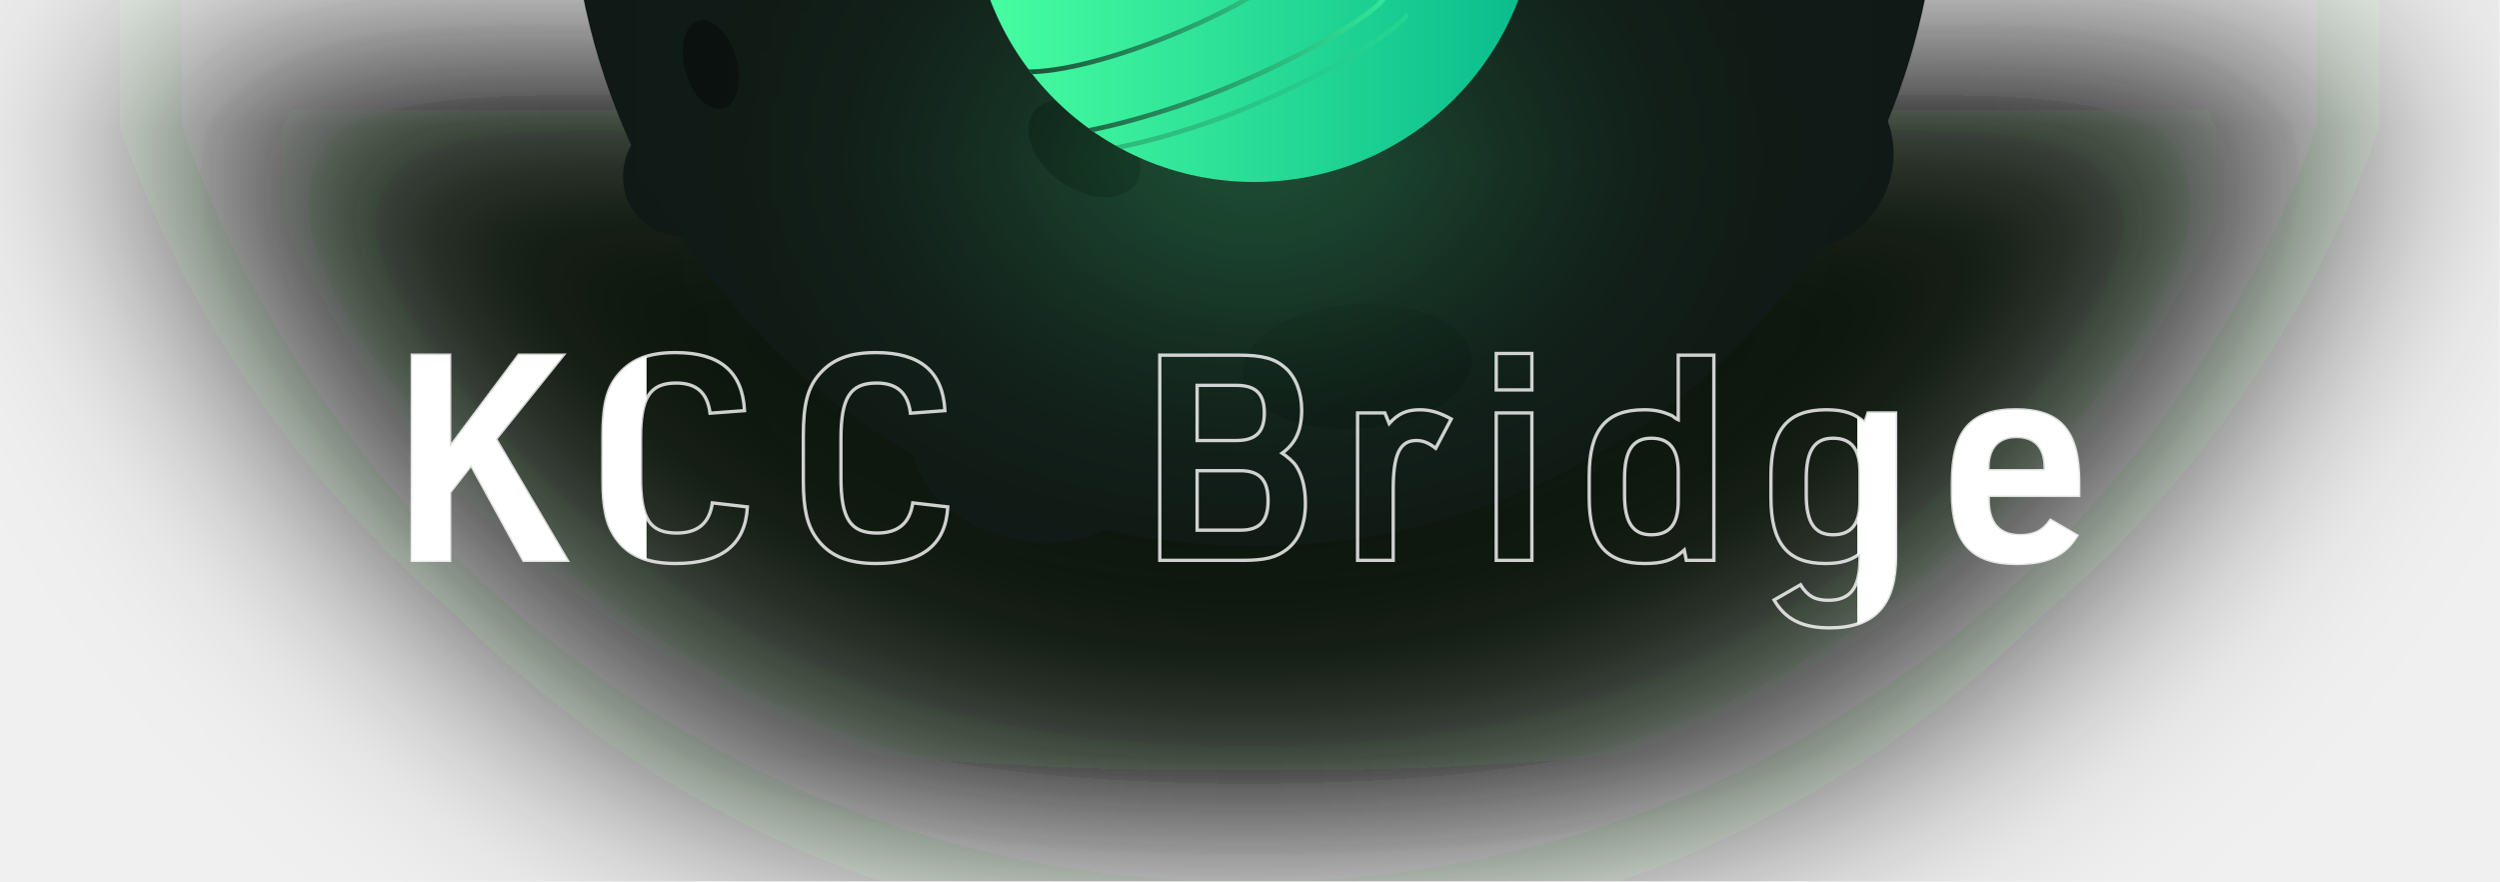
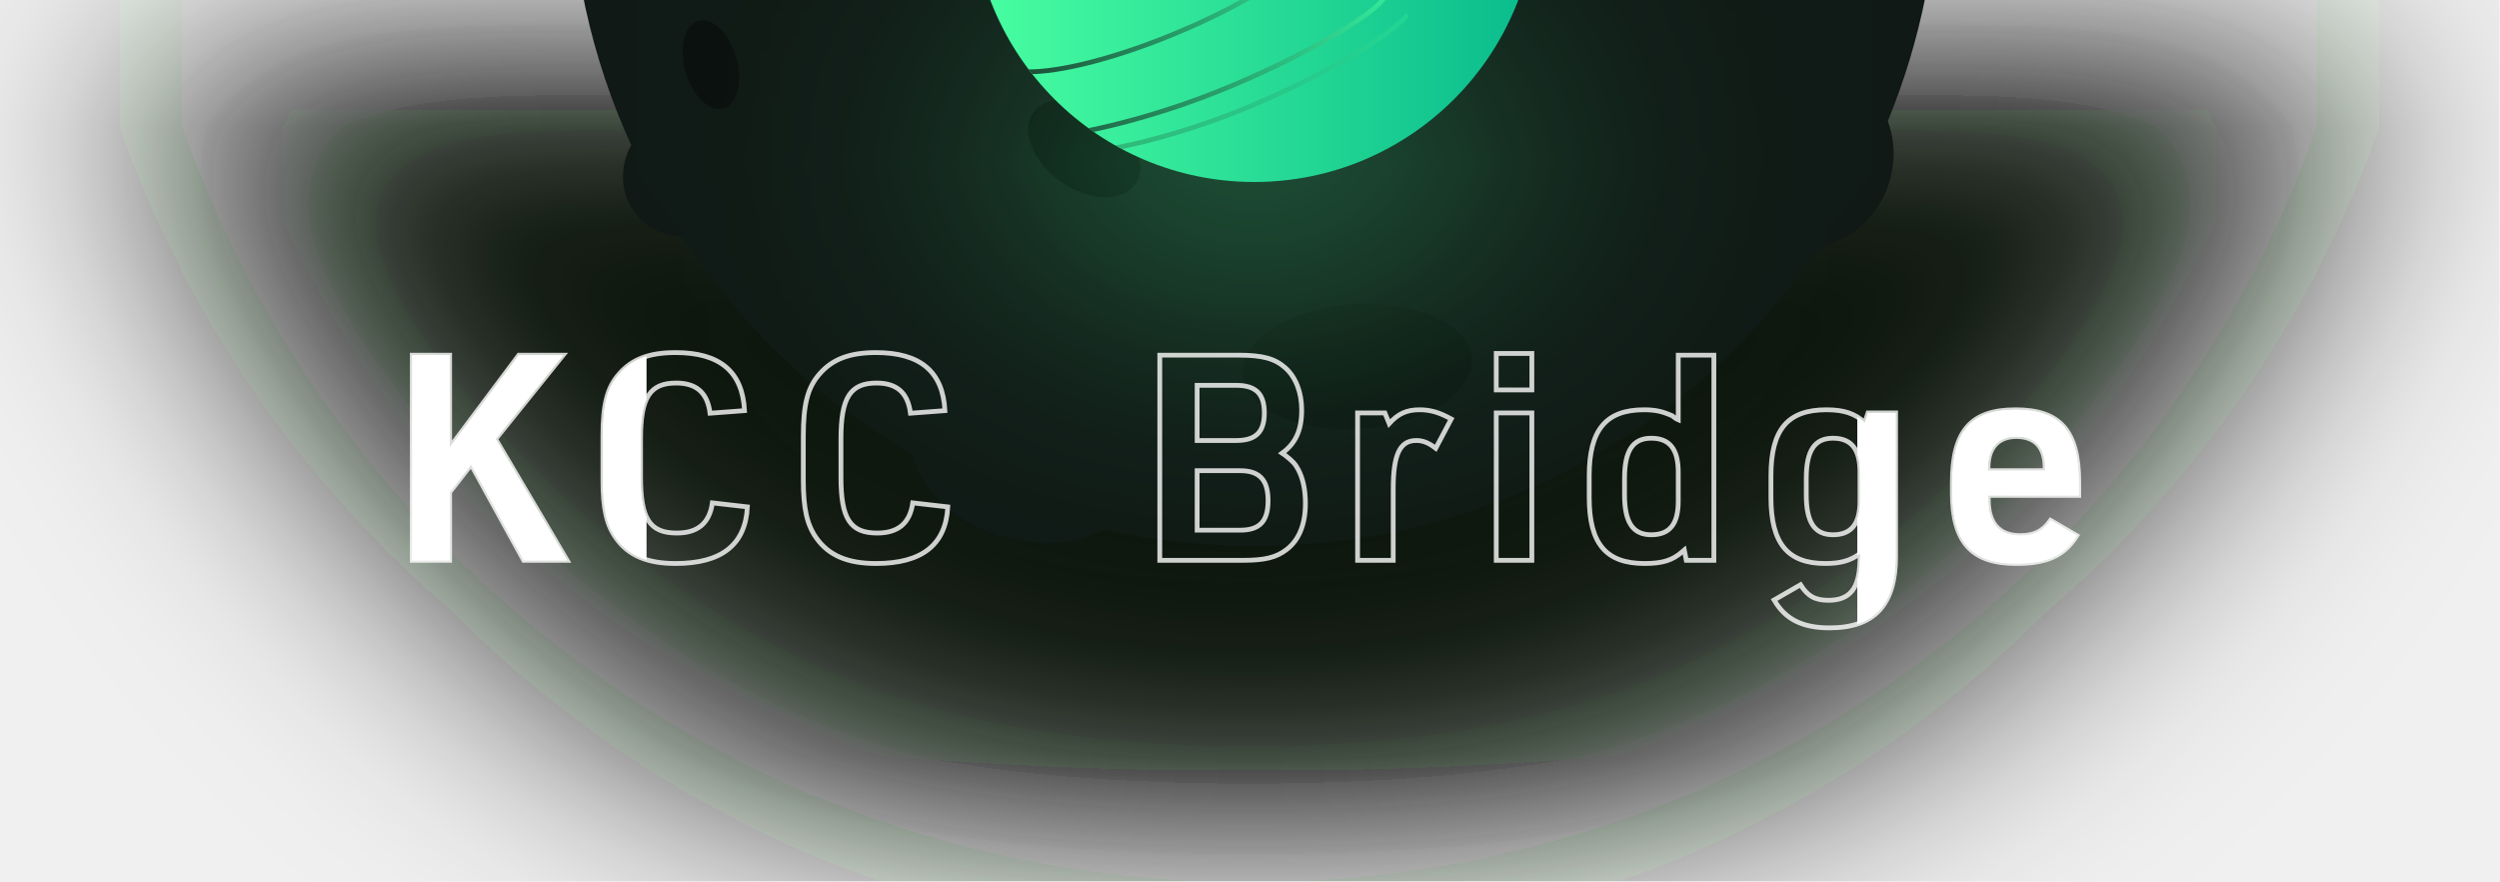
<svg xmlns="http://www.w3.org/2000/svg" xmlns:xlink="http://www.w3.org/1999/xlink" width="522px" height="184px" viewBox="0 0 522 184" version="1.1">
  <defs>
    <rect id="path-1" x="0" y="0" width="522" height="184" />
    <filter x="-17.8%" y="-17.8%" width="135.6%" height="135.6%" filterUnits="objectBoundingBox" id="filter-3">
      <feGaussianBlur stdDeviation="28" in="SourceGraphic" />
    </filter>
    <linearGradient x1="100%" y1="50%" x2="0%" y2="50%" id="linearGradient-4">
      <stop stop-color="#09BB8C" offset="0%" />
      <stop stop-color="#49FFA1" offset="100%" />
    </linearGradient>
    <circle id="path-5" cx="59" cy="59" r="59" />
    <filter x="-92.4%" y="-90.7%" width="284.7%" height="284.7%" filterUnits="objectBoundingBox" id="filter-7">
      <feOffset dx="0" dy="2" in="SourceAlpha" result="shadowOffsetOuter1" />
      <feGaussianBlur stdDeviation="36" in="shadowOffsetOuter1" result="shadowBlurOuter1" />
      <feColorMatrix values="0 0 0 0 0.286   0 0 0 0 1   0 0 0 0 0.631  0 0 0 0.88 0" type="matrix" in="shadowBlurOuter1" />
    </filter>
    <linearGradient x1="100%" y1="50%" x2="0%" y2="50%" id="linearGradient-8">
      <stop stop-color="#32E699" offset="0%" />
      <stop stop-color="#1C4B34" offset="100%" />
    </linearGradient>
    <linearGradient x1="100%" y1="50%" x2="0%" y2="50%" id="linearGradient-9">
      <stop stop-color="#32E699" offset="0%" />
      <stop stop-color="#1C4B34" offset="100%" />
    </linearGradient>
    <linearGradient x1="100%" y1="50%" x2="0%" y2="50%" id="linearGradient-10">
      <stop stop-color="#32E699" offset="0%" />
      <stop stop-color="#1C4B34" offset="100%" />
    </linearGradient>
    <path d="M395.96,86.22 L395.96,116.22 C395.96,123.907 393.378,128.523 388.001,130.282 L388.001,121.065 C388.319,119.965 388.488,118.635 388.52,117.06 L388.52,117.06 L388.58,115.56 C388.387,115.702 388.194,115.836 388.001,115.961 L388,108.326 C388.349,107.327 388.52,106.1 388.52,104.64 L388.52,104.64 L388.52,98.58 C388.52,97.102 388.349,95.863 388.001,94.855 L388.001,87.067 C388.541,87.402 389.049,87.798 389.54,88.26 L389.54,88.26 L390.2,86.22 L395.96,86.22 Z M421.02,85.56 C430.38,85.56 434.22,90 434.22,100.74 L434.22,100.74 L434.22,103.44 L415.32,103.44 L415.32,104.4 C415.32,109.26 417.6,111.84 421.98,111.84 C424.92,111.84 426.72,110.94 428.34,108.66 L428.34,108.66 L433.8,111.84 C431.22,115.98 427.62,117.66 421.14,117.66 C411.84,117.66 407.82,113.22 407.82,102.9 L407.82,102.9 L407.82,100.74 C407.82,90 411.66,85.56 421.02,85.56 Z M93.92,74.16 L93.92,93.48 L108.38,74.16 L117.62,74.16 L103.52,91.68 L118.46,117 L109.4,117 L98.42,97.02 L93.92,102.78 L93.92,117 L86.12,117 L86.12,74.16 L93.92,74.16 Z M135,74.409 L135,83.415 C134.155,85.259 133.8,87.929 133.8,91.62 L133.8,91.62 L133.8,99.66 C133.8,103.363 134.153,106.03 135,107.869 L135,116.861 C132.309,116.036 130.262,114.56 128.7,112.38 C126.72,109.62 125.94,106.26 125.94,100.2 L125.94,100.2 L125.94,91.08 C125.94,84.42 126.84,80.94 129.3,78.12 C130.843,76.337 132.679,75.123 135,74.409 Z M421.2,91.14 C417.42,91.14 415.26,93.48 415.26,97.62 L415.26,97.62 L415.26,98.28 L427.2,98.28 L427.2,97.62 C427.2,93.42 425.1,91.14 421.2,91.14 Z" id="path-11" />
  </defs>
-   <g id="页面-1" stroke="none" stroke-width="1" fill="none" fill-rule="evenodd">
+   <g id="页面-1" stroke="none" strokeWidth="1" fill="none" fill-rule="evenodd">
    <g id="钱包未链接" transform="translate(-459, -80)">
      <g id="编组-11" transform="translate(459, 80)">
        <mask id="mask-2" fill="white">
          <use xlink:href="#path-1" />
        </mask>
        <use id="矩形" fill="#D8D8D8" opacity="0" xlink:href="#path-1" />
        <g id="编组-7" mask="url(#mask-2)">
          <g transform="translate(25, -288)">
            <circle id="椭圆形" fill="#08130A" filter="url(#filter-3)" cx="236" cy="236" r="236" />
            <path d="M237,116 C315.977,116 380,180.023 380,259 C380,278.224 376.207,296.562 369.327,313.306 C370.818,317.208 371.003,321.822 369.534,326.345 C367.244,333.392 361.572,338.258 355.367,339.259 C329.645,377.126 286.227,402 237,402 C226.224,402 215.726,400.808 205.631,398.549 C200.151,401.517 192.62,402.354 184.961,400.302 C174.776,397.573 167.342,390.531 165.685,382.975 C146.199,371.743 129.611,356.048 117.314,337.288 C115.715,337.303 114.094,336.999 112.538,336.338 C106.252,333.67 103.413,326.19 106.198,319.631 C106.392,319.174 106.608,318.733 106.844,318.31 C98.595,300.244 94,280.159 94,259 C94,180.023 158.023,116 237,116 Z" id="形状结合" fill="#101915" />
            <ellipse id="椭圆形" fill="#010302" opacity="0.38" transform="translate(123.5, 301.5) rotate(-16) translate(-123.5, -301.5) " cx="123.5" cy="301.5" rx="5.5" ry="9.5" />
            <ellipse id="椭圆形备份-6" fill="#010302" opacity="0.5" transform="translate(201.5, 319) rotate(-55) translate(-201.5, -319) " cx="201.5" cy="319" rx="8.5" ry="13" />
            <ellipse id="椭圆形" fill="#040806" opacity="0.24" transform="translate(258.5, 364.5) rotate(-4) translate(-258.5, -364.5) " cx="258.5" cy="364.5" rx="24" ry="13" />
-             <g id="编组-6" stroke-width="1" fill="none" transform="translate(178, 208)">
+             <g id="编组-6" strokeWidth="1" fill="none" transform="translate(178, 208)">
              <mask id="mask-6" fill="white">
                <use xlink:href="#path-5" />
              </mask>
              <g id="椭圆形">
                <use fill="black" fill-opacity="1" filter="url(#filter-7)" xlink:href="#path-5" />
                <use fill="url(#linearGradient-4)" fill-rule="evenodd" xlink:href="#path-5" />
              </g>
              <path d="M10,94.914 C16.288,95.533 28.331,92.789 41.808,87.275 C57.601,80.814 70.443,72.561 74,67" id="路径" stroke="url(#linearGradient-8)" mask="url(#mask-6)" />
              <path d="M10,108.66 C16.82,109.227 29.881,106.715 44.498,101.666 C61.628,95.749 82.142,84.831 86,79.739" id="路径备份" stroke="url(#linearGradient-9)" mask="url(#mask-6)" />
              <path d="M18,111.921 C24.551,112.488 37.097,109.975 51.136,104.927 C67.59,99.01 87.295,88.092 91,83" id="路径备份-2" stroke="url(#linearGradient-10)" opacity="0.38" mask="url(#mask-6)" />
            </g>
          </g>
        </g>
-         <path d="M93.92,117 L93.92,102.78 L98.42,97.02 L109.4,117 L118.46,117 L103.52,91.68 L117.62,74.16 L108.38,74.16 L93.92,93.48 L93.92,74.16 L86.12,74.16 L86.12,117 L93.92,117 Z M141.12,117.66 C150.72,117.66 155.7,113.76 156.12,105.84 L148.8,105 C148.2,109.26 145.74,111.3 141.36,111.3 C135.72,111.3 133.8,108.3 133.8,99.66 L133.8,91.62 C133.8,83.04 135.72,79.98 141.24,79.98 C145.5,79.98 147.78,82.02 148.32,86.28 L155.52,85.74 C155.1,77.58 150.36,73.62 141.12,73.62 C135.6,73.62 132,75 129.3,78.12 C126.84,80.94 125.94,84.42 125.94,91.08 L125.94,100.2 C125.94,106.26 126.72,109.62 128.7,112.38 C131.28,115.98 135.18,117.66 141.12,117.66 Z M182.98,117.66 C192.58,117.66 197.56,113.76 197.98,105.84 L190.66,105 C190.06,109.26 187.6,111.3 183.22,111.3 C177.58,111.3 175.66,108.3 175.66,99.66 L175.66,91.62 C175.66,83.04 177.58,79.98 183.1,79.98 C187.36,79.98 189.64,82.02 190.18,86.28 L197.38,85.74 C196.96,77.58 192.22,73.62 182.98,73.62 C177.46,73.62 173.86,75 171.16,78.12 C168.7,80.94 167.8,84.42 167.8,91.08 L167.8,100.2 C167.8,106.26 168.58,109.62 170.56,112.38 C173.14,115.98 177.04,117.66 182.98,117.66 Z M259.6,117 C264.22,117 266.62,116.4 268.78,114.72 C271.36,112.74 272.68,109.44 272.68,105.12 C272.68,102.36 272.2,99.96 271.18,98.04 C270.58,96.9 270.04,96.3 268.42,95.04 C268.18,94.92 268,94.74 267.82,94.62 C270.64,92.58 271.9,89.82 271.9,85.62 C271.9,81.9 270.64,78.72 268.48,76.8 C266.32,74.88 263.74,74.16 258.76,74.16 L242.26,74.16 L242.26,117 L259.6,117 Z M258.22,91.98 L250.06,91.98 L250.06,80.46 L258.22,80.46 C262.3,80.46 264.1,82.2 264.1,86.22 C264.1,90.24 262.3,91.98 258.22,91.98 Z M259.06,110.7 L250.06,110.7 L250.06,98.28 L259.06,98.28 C263.08,98.28 264.88,100.2 264.88,104.52 C264.88,108.84 263.14,110.7 259.06,110.7 Z M291.02,117 L291.02,102.12 C291.02,94.92 292.4,91.98 295.82,91.98 C297.2,91.98 298.34,92.4 299.9,93.6 L303.14,87.48 C300.62,86.1 298.76,85.56 296.54,85.56 C293.84,85.56 292.1,86.34 290.18,88.44 L289.28,86.22 L283.58,86.22 L283.58,117 L291.02,117 Z M319.98,81.42 L319.98,73.8 L312.54,73.8 L312.54,81.42 L319.98,81.42 Z M319.98,117 L319.98,86.22 L312.54,86.22 L312.54,117 L319.98,117 Z M343.54,117.66 C347.26,117.66 349.36,117 351.4,115.2 L351.82,114.84 L352.24,117 L358,117 L358,74.16 L350.56,74.16 L350.56,87.66 C350.26,87.54 350.26,87.48 350.02,87.36 C349.24,86.76 349.24,86.76 348.88,86.64 C347.08,85.86 345.58,85.56 343.42,85.56 C335.44,85.56 331.96,89.76 331.96,99.36 L331.96,103.86 C331.96,113.52 335.44,117.66 343.54,117.66 Z M344.92,111.66 C341.08,111.66 339.34,109.08 339.34,103.32 L339.34,99.9 C339.34,94.08 341.08,91.5 344.92,91.5 C348.76,91.5 350.56,93.78 350.56,98.58 L350.56,104.64 C350.56,109.44 348.76,111.66 344.92,111.66 Z M382.16,131.1 C391.52,131.1 395.96,126.3 395.96,116.22 L395.96,86.22 L390.2,86.22 L389.54,88.26 C387.5,86.34 385.16,85.56 381.5,85.56 C373.4,85.56 369.92,89.7 369.92,99.36 L369.92,103.86 C369.92,113.46 373.4,117.66 381.26,117.66 C384.5,117.66 386.54,117.06 388.58,115.56 L388.52,117.06 C388.4,122.88 386.42,125.34 381.92,125.34 C379.16,125.34 377.6,124.5 376.1,122.1 L370.58,125.28 C372.92,129.3 376.46,131.1 382.16,131.1 Z M382.88,111.66 C379.04,111.66 377.3,109.08 377.3,103.32 L377.3,99.9 C377.3,94.08 379.04,91.5 382.88,91.5 C386.72,91.5 388.52,93.78 388.52,98.58 L388.52,104.64 C388.52,109.38 386.72,111.66 382.88,111.66 Z M421.14,117.66 C427.62,117.66 431.22,115.98 433.8,111.84 L428.34,108.66 C426.72,110.94 424.92,111.84 421.98,111.84 C417.6,111.84 415.32,109.26 415.32,104.4 L415.32,103.44 L434.22,103.44 L434.22,100.74 C434.22,90 430.38,85.56 421.02,85.56 C411.66,85.56 407.82,90 407.82,100.74 L407.82,102.9 C407.82,113.22 411.84,117.66 421.14,117.66 Z M427.2,98.28 L415.26,98.28 L415.26,97.62 C415.26,93.48 417.42,91.14 421.2,91.14 C425.1,91.14 427.2,93.42 427.2,97.62 L427.2,98.28 Z" id="KCCBridge" stroke="#FFFFFF" stroke-width="0.7" opacity="0.8" fill-rule="nonzero" mask="url(#mask-2)" />
+         <path d="M93.92,117 L93.92,102.78 L98.42,97.02 L109.4,117 L118.46,117 L103.52,91.68 L117.62,74.16 L108.38,74.16 L93.92,93.48 L93.92,74.16 L86.12,74.16 L86.12,117 L93.92,117 Z M141.12,117.66 C150.72,117.66 155.7,113.76 156.12,105.84 L148.8,105 C148.2,109.26 145.74,111.3 141.36,111.3 C135.72,111.3 133.8,108.3 133.8,99.66 L133.8,91.62 C133.8,83.04 135.72,79.98 141.24,79.98 C145.5,79.98 147.78,82.02 148.32,86.28 L155.52,85.74 C155.1,77.58 150.36,73.62 141.12,73.62 C135.6,73.62 132,75 129.3,78.12 C126.84,80.94 125.94,84.42 125.94,91.08 L125.94,100.2 C125.94,106.26 126.72,109.62 128.7,112.38 C131.28,115.98 135.18,117.66 141.12,117.66 Z M182.98,117.66 C192.58,117.66 197.56,113.76 197.98,105.84 L190.66,105 C190.06,109.26 187.6,111.3 183.22,111.3 C177.58,111.3 175.66,108.3 175.66,99.66 L175.66,91.62 C175.66,83.04 177.58,79.98 183.1,79.98 C187.36,79.98 189.64,82.02 190.18,86.28 L197.38,85.74 C196.96,77.58 192.22,73.62 182.98,73.62 C177.46,73.62 173.86,75 171.16,78.12 C168.7,80.94 167.8,84.42 167.8,91.08 L167.8,100.2 C167.8,106.26 168.58,109.62 170.56,112.38 C173.14,115.98 177.04,117.66 182.98,117.66 Z M259.6,117 C264.22,117 266.62,116.4 268.78,114.72 C271.36,112.74 272.68,109.44 272.68,105.12 C272.68,102.36 272.2,99.96 271.18,98.04 C270.58,96.9 270.04,96.3 268.42,95.04 C268.18,94.92 268,94.74 267.82,94.62 C270.64,92.58 271.9,89.82 271.9,85.62 C271.9,81.9 270.64,78.72 268.48,76.8 C266.32,74.88 263.74,74.16 258.76,74.16 L242.26,74.16 L242.26,117 L259.6,117 Z M258.22,91.98 L250.06,91.98 L250.06,80.46 L258.22,80.46 C262.3,80.46 264.1,82.2 264.1,86.22 C264.1,90.24 262.3,91.98 258.22,91.98 Z M259.06,110.7 L250.06,110.7 L250.06,98.28 L259.06,98.28 C263.08,98.28 264.88,100.2 264.88,104.52 C264.88,108.84 263.14,110.7 259.06,110.7 Z M291.02,117 L291.02,102.12 C291.02,94.92 292.4,91.98 295.82,91.98 C297.2,91.98 298.34,92.4 299.9,93.6 L303.14,87.48 C300.62,86.1 298.76,85.56 296.54,85.56 C293.84,85.56 292.1,86.34 290.18,88.44 L289.28,86.22 L283.58,86.22 L283.58,117 L291.02,117 Z M319.98,81.42 L319.98,73.8 L312.54,73.8 L312.54,81.42 L319.98,81.42 Z M319.98,117 L319.98,86.22 L312.54,86.22 L312.54,117 L319.98,117 Z M343.54,117.66 C347.26,117.66 349.36,117 351.4,115.2 L351.82,114.84 L352.24,117 L358,117 L358,74.16 L350.56,74.16 L350.56,87.66 C350.26,87.54 350.26,87.48 350.02,87.36 C349.24,86.76 349.24,86.76 348.88,86.64 C347.08,85.86 345.58,85.56 343.42,85.56 C335.44,85.56 331.96,89.76 331.96,99.36 L331.96,103.86 C331.96,113.52 335.44,117.66 343.54,117.66 Z M344.92,111.66 C341.08,111.66 339.34,109.08 339.34,103.32 L339.34,99.9 C339.34,94.08 341.08,91.5 344.92,91.5 C348.76,91.5 350.56,93.78 350.56,98.58 L350.56,104.64 C350.56,109.44 348.76,111.66 344.92,111.66 Z M382.16,131.1 C391.52,131.1 395.96,126.3 395.96,116.22 L395.96,86.22 L390.2,86.22 L389.54,88.26 C387.5,86.34 385.16,85.56 381.5,85.56 C373.4,85.56 369.92,89.7 369.92,99.36 L369.92,103.86 C369.92,113.46 373.4,117.66 381.26,117.66 C384.5,117.66 386.54,117.06 388.58,115.56 L388.52,117.06 C388.4,122.88 386.42,125.34 381.92,125.34 C379.16,125.34 377.6,124.5 376.1,122.1 L370.58,125.28 C372.92,129.3 376.46,131.1 382.16,131.1 Z M382.88,111.66 C379.04,111.66 377.3,109.08 377.3,103.32 L377.3,99.9 C377.3,94.08 379.04,91.5 382.88,91.5 C386.72,91.5 388.52,93.78 388.52,98.58 L388.52,104.64 C388.52,109.38 386.72,111.66 382.88,111.66 Z M421.14,117.66 C427.62,117.66 431.22,115.98 433.8,111.84 L428.34,108.66 C426.72,110.94 424.92,111.84 421.98,111.84 C417.6,111.84 415.32,109.26 415.32,104.4 L415.32,103.44 L434.22,103.44 L434.22,100.74 C434.22,90 430.38,85.56 421.02,85.56 C411.66,85.56 407.82,90 407.82,100.74 L407.82,102.9 C407.82,113.22 411.84,117.66 421.14,117.66 Z M427.2,98.28 L415.26,98.28 L415.26,97.62 C415.26,93.48 417.42,91.14 421.2,91.14 C425.1,91.14 427.2,93.42 427.2,97.62 L427.2,98.28 Z" id="KCCBridge" stroke="#FFFFFF" strokeWidth="0.7" opacity="0.8" fill-rule="nonzero" mask="url(#mask-2)" />
        <g id="形状结合" fill-rule="nonzero" mask="url(#mask-2)" fill="#FFFFFF">
          <use xlink:href="#path-11" />
          <use xlink:href="#path-11" />
        </g>
      </g>
    </g>
  </g>
</svg>
